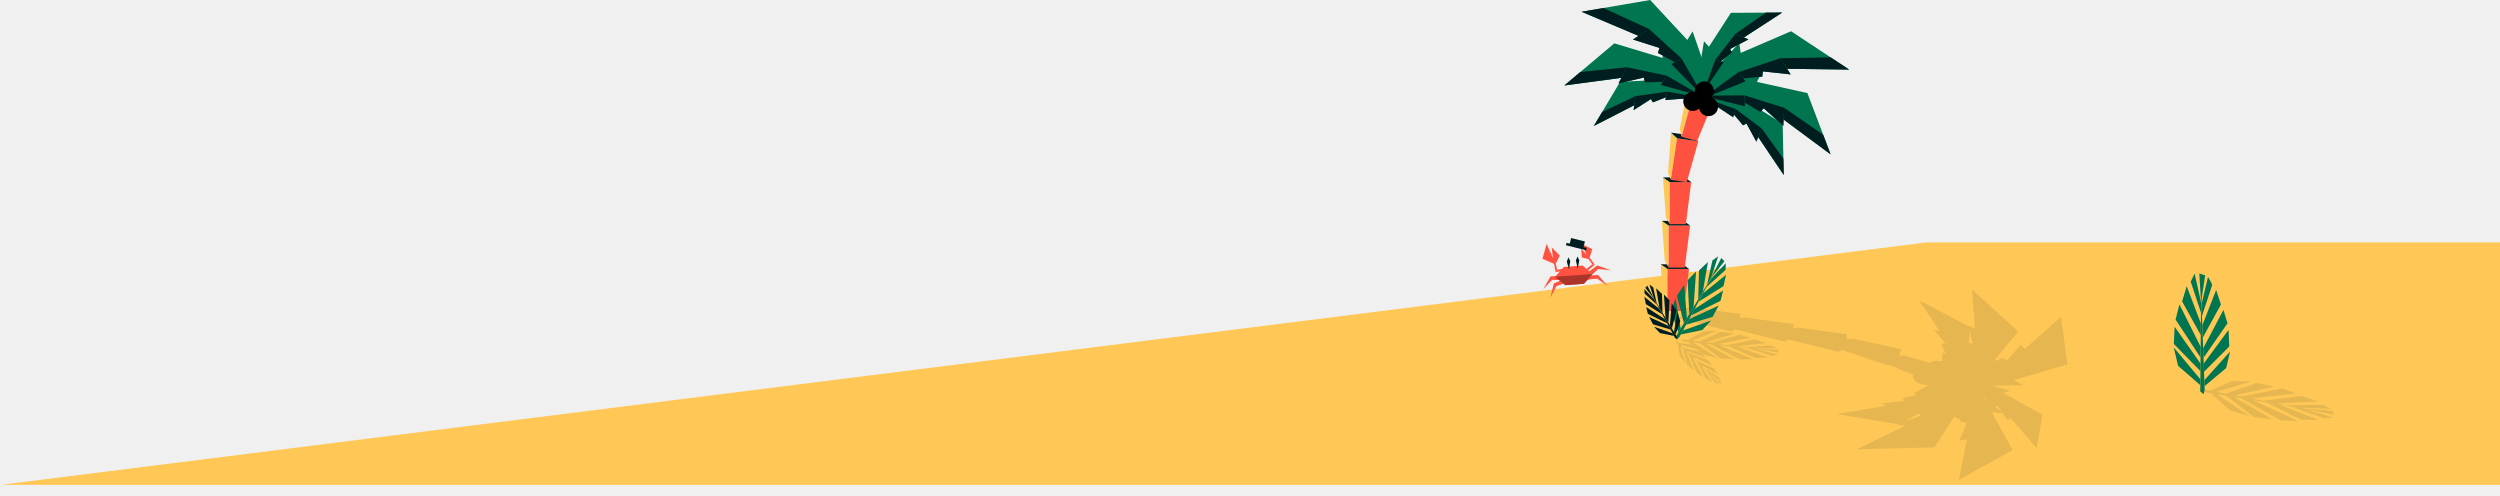
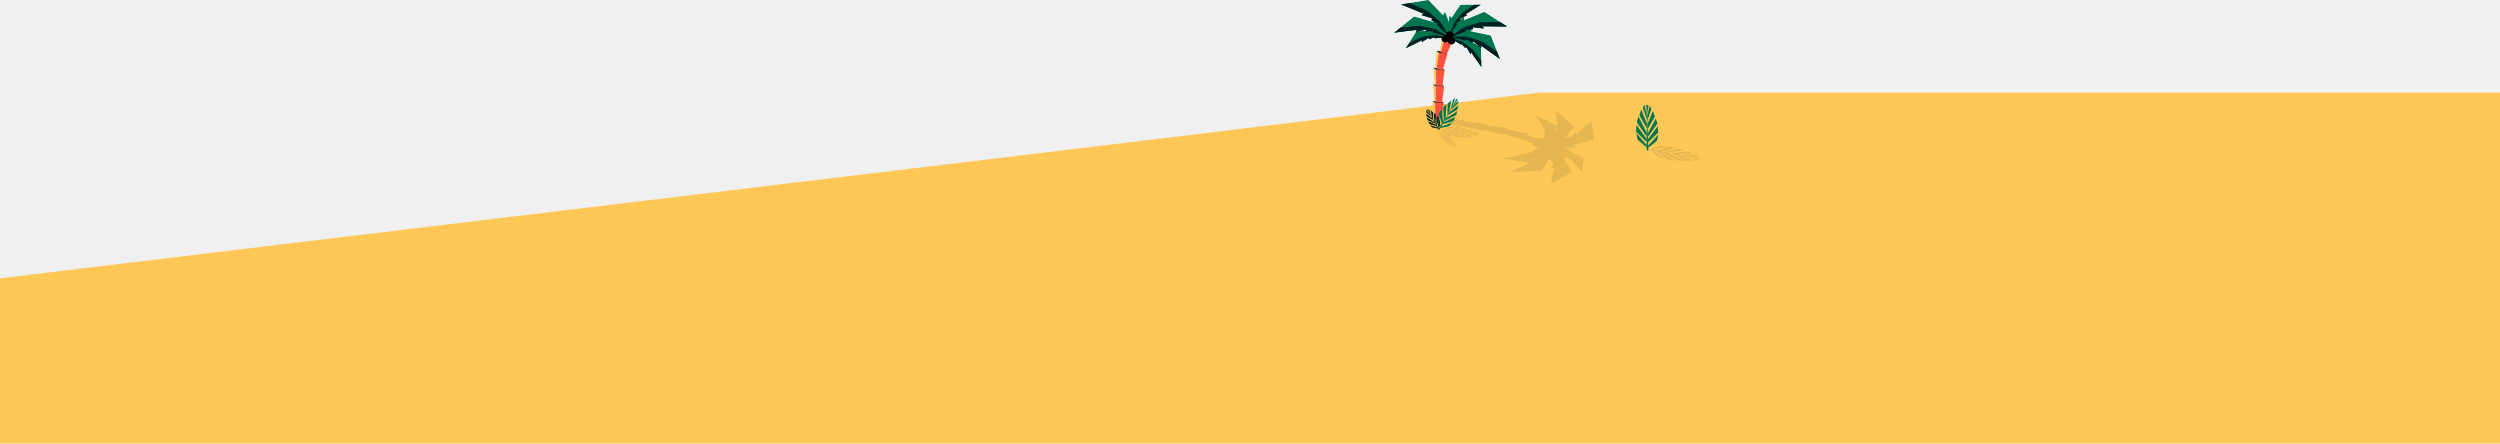
- <svg xmlns="http://www.w3.org/2000/svg" width="1913" height="379" viewBox="0 0 1913 379" fill="none">
-   <path d="M1474 185.5H1913V371H0.5L1474 185.5Z" fill="#FFC856" />
+ <svg xmlns="http://www.w3.org/2000/svg" width="5000" height="887" viewBox="0 0 5000 887" fill="none">
+   <path d="M3075.79 185.5H5000V887H-3.5V557L2311.64 278.25L3075.79 185.5Z" fill="#FFC856" />
  <g clip-path="url(#clip0)">
-     <path d="M1457.46 326.009L1420.45 343.84L1439.6 343.361L1480.36 342.358L1495.34 318.882L1499.88 321.041L1499.88 322.452L1504.77 323.608L1499.47 337.098L1505.1 336.2L1498.83 367.267L1540.14 344.429L1524.16 315.536L1532.56 316.336L1536.2 321.657L1538.43 319.703L1558.57 343.144L1562.82 317.264L1532.78 300.611L1538.4 299.013L1523.93 295.143L1548.65 294.947L1541.11 290.83L1582.09 278.835L1577.08 242.404L1549.3 267.038L1546.32 263.613L1536.05 275.587L1531.49 273.956L1528.56 275.918L1526.36 275.476L1544.36 253.651L1509.02 221.495L1511.22 251.428L1506.16 249.069L1506.26 249.49L1480.79 236.175L1468.22 229.592L1484.2 253.348L1479.66 252.198L1488.54 262.738L1485.29 263.193L1488.91 270.602L1486.36 269.823L1486.15 276.503C1485.78 276.42 1485.42 276.338 1485.02 276.267C1481.45 275.638 1478.18 276.2 1476.43 277.561L1457.65 272.179L1452.83 271.972L1455.08 267.248L1417.75 259.129L1412.87 259.261L1413.49 255.754L1375.63 250.608L1372.08 251.028L1372.62 248.002L1334.76 242.856L1331.21 243.276L1331.75 240.251L1293.89 235.104L1287 235.909L1285.58 243.99L1324.91 253.654L1328 252.107L1365.77 261.442L1368.87 259.895L1406.64 269.229L1409.43 267.831L1444.44 279.559L1445.39 279.232L1464.16 286.998C1464.01 287.283 1463.89 287.592 1463.83 287.912C1463.36 290.564 1467.02 293.43 1472 294.306C1473.43 294.559 1474.8 294.617 1476.06 294.508L1464.23 301.068L1466.73 301.948L1455.67 304.717L1457.1 306.731L1439.14 308.668L1443.28 310.37L1405.19 316.892L1420.72 319.443L1452.2 324.622L1451.64 324.837L1457.46 326.009ZM1517.59 304.578L1517.93 304.198L1521.06 307.135L1517.59 304.578ZM1526.42 311.108L1528.77 310.879L1531.51 314.867L1526.42 311.108ZM1509.46 262.772L1506.57 262.592L1507.23 253.587L1509.46 262.772ZM1467.92 316.455L1469.91 317.888L1457.59 322.527L1467.92 316.455Z" fill="#001E20" fill-opacity="0.1" />
+     <path d="M3058.63 326.009L3020.24 343.841L3040.11 343.362L3082.39 342.359L3097.93 318.883L3102.64 321.041L3102.63 322.453L3107.7 323.608L3102.2 337.099L3108.04 336.201L3101.54 367.268L3144.38 344.43L3127.81 315.536L3136.52 316.337L3140.3 321.658L3142.62 319.703L3163.51 343.145L3167.91 317.265L3136.75 300.612L3142.58 299.014L3127.58 295.144L3153.21 294.947L3145.4 290.83L3187.9 278.835L3182.7 242.405L3153.88 267.038L3150.8 263.614L3140.15 275.587L3135.41 273.957L3132.38 275.919L3130.1 275.477L3148.76 253.652L3112.12 221.495L3114.39 251.429L3109.15 249.069L3109.25 249.49L3082.83 236.176L3069.79 229.593L3086.37 253.349L3081.66 252.199L3090.87 262.738L3087.5 263.194L3091.25 270.603L3088.61 269.824L3088.39 276.503C3088.01 276.421 3087.63 276.338 3087.22 276.267C3083.51 275.638 3080.13 276.2 3078.31 277.561L3058.83 272.179L3053.84 271.973L3056.16 267.248L3017.44 259.129L3012.39 259.261L3013.03 255.755L2973.77 250.608L2970.08 251.029L2970.64 248.003L2931.37 242.857L2927.69 243.277L2928.24 240.251L2888.98 235.105L2881.84 235.91L2880.36 243.991L2921.15 253.655L2924.36 252.108L2963.54 261.442L2966.75 259.895L3005.92 269.229L3008.82 267.831L3045.13 279.56L3046.12 279.232L3065.58 286.999C3065.43 287.284 3065.3 287.592 3065.24 287.913C3064.75 290.565 3068.55 293.43 3073.71 294.307C3075.2 294.56 3076.62 294.617 3077.92 294.509L3065.66 301.069L3068.24 301.949L3056.78 304.717L3058.27 306.732L3039.63 308.668L3043.93 310.371L3004.43 316.892L3020.53 319.444L3053.18 324.623L3052.6 324.837L3058.63 326.009ZM3121 304.579L3121.35 304.198L3124.6 307.136L3121 304.579ZM3130.16 311.108L3132.59 310.879L3135.43 314.867L3130.16 311.108ZM3112.57 262.773L3109.57 262.593L3110.25 253.588L3112.57 262.773ZM3069.48 316.456L3071.54 317.888L3058.77 322.527L3069.48 316.456Z" fill="#001E20" fill-opacity="0.1" />
    <g clip-path="url(#clip1)">
-       <path d="M1287.92 261.295L1348.57 267.652L1289.37 259.836L1286.29 259.855L1287.92 261.295Z" fill="#001E20" fill-opacity="0.1" />
-       <path d="M1291.82 261.709L1303.08 271.112L1314.32 273.92L1295.5 262.093L1291.82 261.709Z" fill="#001E20" fill-opacity="0.1" />
-       <path d="M1316.52 274.148L1327.25 275.032L1305.24 263.112L1300.56 262.623L1316.52 274.148Z" fill="#001E20" fill-opacity="0.1" />
-       <path d="M1331.75 275.171L1308.98 263.506L1315.67 264.204L1341.33 274.831L1331.75 275.171Z" fill="#001E20" fill-opacity="0.1" />
-       <path d="M1343.29 274.061L1352.9 273.429L1330.22 265.733L1322.93 264.963L1343.29 274.061Z" fill="#001E20" fill-opacity="0.1" />
-       <path d="M1336.95 266.438L1355.84 272.272L1361.1 271.444L1343.25 267.092L1336.95 266.438Z" fill="#001E20" fill-opacity="0.1" />
-       <path d="M1343.22 267.106L1361.25 269.732L1360.28 267.484L1343.22 267.106Z" fill="#001E20" fill-opacity="0.1" />
-       <path d="M1359.43 266.331L1342.61 266.808C1342.61 266.808 1334.48 265.79 1334.86 265.838C1335.24 265.886 1354.18 264.234 1354.64 264.271C1355.13 264.299 1359.43 266.331 1359.43 266.331Z" fill="#001E20" fill-opacity="0.1" />
-       <path d="M1329.14 265.083L1351.58 262.483L1342.71 259.754L1321.51 264.077L1329.14 265.083Z" fill="#001E20" fill-opacity="0.1" />
-       <path d="M1314.82 263.191L1339.45 258.472L1331.28 256.089L1308.98 262.421L1314.82 263.191Z" fill="#001E20" fill-opacity="0.1" />
-       <path d="M1305.4 261.946L1327.22 255.255L1316.91 253.855L1300.3 261.278L1305.4 261.946Z" fill="#001E20" fill-opacity="0.1" />
-       <path d="M1295.05 260.585L1313.79 253.218L1303.36 253.485L1291.4 260.1L1295.05 260.585Z" fill="#001E20" fill-opacity="0.1" />
+       <path d="M2882.79 261.295L2945.7 267.653L2884.3 259.837L2881.1 259.856L2882.79 261.295Z" fill="#001E20" fill-opacity="0.1" />
+       <path d="M2886.84 261.71L2898.51 271.113L2910.17 273.921L2890.65 262.093L2886.84 261.71Z" fill="#001E20" fill-opacity="0.1" />
+       <path d="M2912.46 274.149L2923.59 275.033L2900.76 263.113L2895.9 262.623L2912.46 274.149Z" fill="#001E20" fill-opacity="0.1" />
+       <path d="M2928.25 275.172L2904.63 263.506L2911.57 264.205L2938.19 274.832L2928.25 275.172Z" fill="#001E20" fill-opacity="0.1" />
+       <path d="M2940.22 274.062L2950.18 273.43L2926.66 265.733L2919.1 264.964L2940.22 274.062Z" fill="#001E20" fill-opacity="0.1" />
+       <path d="M2933.65 266.438L2953.24 272.273L2958.69 271.444L2940.18 267.093L2933.65 266.438Z" fill="#001E20" fill-opacity="0.1" />
+       <path d="M2940.15 267.107L2958.84 269.733L2957.84 267.485L2940.15 267.107Z" fill="#001E20" fill-opacity="0.1" />
+       <path d="M2956.96 266.332L2939.52 266.809C2939.52 266.809 2931.08 265.791 2931.47 265.839C2931.86 265.887 2951.51 264.236 2951.99 264.272C2952.49 264.3 2956.96 266.332 2956.96 266.332Z" fill="#001E20" fill-opacity="0.1" />
+       <path d="M2925.55 265.085L2948.82 262.484L2939.61 259.755L2917.63 264.078L2925.55 265.085Z" fill="#001E20" fill-opacity="0.1" />
+       <path d="M2910.69 263.191L2936.23 258.473L2927.76 256.089L2904.63 262.422L2910.69 263.191Z" fill="#001E20" fill-opacity="0.1" />
+       <path d="M2900.92 261.947L2923.55 255.255L2912.85 253.856L2895.63 261.278L2900.92 261.947Z" fill="#001E20" fill-opacity="0.1" />
+       <path d="M2890.18 260.585L2909.62 253.218L2898.81 253.485L2886.4 260.1L2890.18 260.585Z" fill="#001E20" fill-opacity="0.1" />
    </g>
    <g clip-path="url(#clip2)">
-       <path d="M1282.05 261.64L1310.75 288.089L1283.48 261.464L1281.86 260.291L1282.05 261.64Z" fill="#001E20" fill-opacity="0.1" />
-       <path d="M1283.89 263.345L1285.4 272.391L1289.97 278.113L1285.63 264.947L1283.89 263.345Z" fill="#001E20" fill-opacity="0.1" />
-       <path d="M1291.01 279.073L1296.2 283.631L1290.24 269.196L1288.02 267.153L1291.01 279.073Z" fill="#001E20" fill-opacity="0.1" />
-       <path d="M1298.48 285.424L1292.01 270.825L1295.18 273.742L1303.64 288.927L1298.48 285.424Z" fill="#001E20" fill-opacity="0.1" />
-       <path d="M1305.02 289.29L1310.32 292.654L1302.06 280.089L1298.61 276.907L1305.02 289.29Z" fill="#001E20" fill-opacity="0.1" />
-       <path d="M1305.25 283.024L1312.4 293.2L1315.52 294.798L1308.23 285.769L1305.25 283.024Z" fill="#001E20" fill-opacity="0.1" />
-       <path d="M1308.21 285.762L1316.4 293.994L1316.93 292.493L1308.21 285.762Z" fill="#001E20" fill-opacity="0.1" />
-       <path d="M1317.02 291.585L1308.03 285.38C1308.03 285.38 1304.26 281.749 1304.43 281.919C1304.61 282.088 1315.26 288.517 1315.48 288.713C1315.72 288.914 1317.02 291.585 1317.02 291.585Z" fill="#001E20" fill-opacity="0.1" />
-       <path d="M1301.8 279.349L1314.72 286.643L1311.35 281.866L1298.28 275.916L1301.8 279.349Z" fill="#001E20" fill-opacity="0.1" />
-       <path d="M1295.21 272.907L1310.24 279.973L1307.09 275.642L1292.51 270.28L1295.21 272.907Z" fill="#001E20" fill-opacity="0.1" />
-       <path d="M1290.86 268.668L1305.35 273.665L1300.62 269.008L1288.51 266.378L1290.86 268.668Z" fill="#001E20" fill-opacity="0.1" />
-       <path d="M1286.09 264.015L1299.29 267.494L1293.73 263.63L1284.42 262.375L1286.09 264.015Z" fill="#001E20" fill-opacity="0.1" />
+       <path d="M2876.7 261.64L2906.46 288.089L2878.19 261.464L2876.51 260.291L2876.7 261.64Z" fill="#001E20" fill-opacity="0.1" />
+       <path d="M2878.61 263.346L2880.18 272.392L2884.91 278.114L2880.42 264.948L2878.61 263.346Z" fill="#001E20" fill-opacity="0.1" />
+       <path d="M2885.99 279.074L2891.38 283.632L2885.2 269.197L2882.9 267.154L2885.99 279.074Z" fill="#001E20" fill-opacity="0.1" />
+       <path d="M2893.74 285.425L2887.03 270.827L2890.32 273.743L2899.09 288.928L2893.74 285.425Z" fill="#001E20" fill-opacity="0.1" />
+       <path d="M2900.52 289.291L2906.03 292.654L2897.46 280.089L2893.88 276.908L2900.52 289.291Z" fill="#001E20" fill-opacity="0.1" />
+       <path d="M2900.76 283.025L2908.18 293.201L2911.42 294.799L2903.86 285.77L2900.76 283.025Z" fill="#001E20" fill-opacity="0.1" />
+       <path d="M2903.83 285.763L2912.32 293.995L2912.88 292.494L2903.83 285.763Z" fill="#001E20" fill-opacity="0.1" />
+       <path d="M2912.97 291.585L2903.65 285.38C2903.65 285.38 2899.73 281.75 2899.91 281.919C2900.1 282.088 2911.14 288.517 2911.37 288.714C2911.62 288.914 2912.97 291.585 2912.97 291.585Z" fill="#001E20" fill-opacity="0.1" />
+       <path d="M2897.19 279.35L2910.58 286.643L2907.09 281.867L2893.54 275.917L2897.19 279.35Z" fill="#001E20" fill-opacity="0.1" />
+       <path d="M2890.35 272.908L2905.94 279.973L2902.67 275.642L2887.55 270.281L2890.35 272.908Z" fill="#001E20" fill-opacity="0.1" />
+       <path d="M2885.84 268.669L2900.87 273.666L2895.96 269.009L2883.41 266.379L2885.84 268.669Z" fill="#001E20" fill-opacity="0.1" />
+       <path d="M2880.9 264.016L2894.59 267.495L2888.81 263.631L2879.16 262.376L2880.9 264.016Z" fill="#001E20" fill-opacity="0.1" />
    </g>
  </g>
-   <path d="M1270.8 202.205L1273.02 232.693L1276 238V205.779L1270.8 202.205Z" fill="#FFC856" />
-   <path d="M1276 238H1288.31L1292.43 205.779H1276V238Z" fill="#FF513F" />
-   <path d="M1270.8 202.205L1276 205.779H1292.43L1287.39 202.205H1270.8Z" fill="#001E20" />
-   <path d="M1271.64 168.983L1273.86 199.47L1276.87 204.777V172.584L1271.64 168.983Z" fill="#FFC856" />
-   <path d="M1276.87 204.778H1289.18L1293.27 172.584H1276.87V204.778Z" fill="#FF513F" />
-   <path d="M1271.64 168.983L1276.87 172.584H1293.27L1288.23 168.983H1271.64Z" fill="#001E20" />
-   <path d="M1272.48 135.76L1274.73 166.248L1277.71 171.555V139.361L1272.48 135.76Z" fill="#FFC856" />
-   <path d="M1277.71 171.555H1290.02L1294.11 139.361H1277.71V171.555Z" fill="#FF513F" />
-   <path d="M1272.48 135.76L1277.71 139.361H1294.11L1289.1 135.76H1272.48Z" fill="#001E20" />
-   <path d="M1278.66 101.455L1276.38 131.942L1278.55 137.628L1283.29 105.787L1278.66 101.455Z" fill="#FFC856" />
-   <path d="M1278.55 137.628L1290.72 139.443L1299.53 108.197L1283.29 105.787L1278.55 137.628Z" fill="#FF513F" />
-   <path d="M1278.66 101.455L1283.29 105.787L1299.53 108.197L1295.09 103.891L1278.66 101.455Z" fill="#001E20" />
-   <path d="M1291.18 68.774L1285.27 98.774L1286.74 104.677L1295.28 73.62L1291.18 68.774Z" fill="#FFC856" />
-   <path d="M1286.74 104.677L1298.61 107.926L1311.11 77.953L1295.28 73.62L1286.74 104.677Z" fill="#FF513F" />
-   <path d="M1291.18 68.774L1295.28 73.62L1311.11 77.953L1307.21 73.16L1291.18 68.774Z" fill="#FFB300" />
-   <path d="M1303.74 74.92L1323.99 67.257L1321.93 71.454L1342.02 74.405L1337.87 78.277L1364.09 94.659L1364.93 133.919L1345.35 104.839L1343.94 108.359L1336.41 94.496L1333.78 95.904L1326.81 87.592L1326.18 89.676L1303.74 74.92Z" fill="#007550" />
-   <path d="M1303.74 74.92L1328.11 83.368L1326.18 89.677L1303.74 74.92Z" fill="#001E20" />
-   <path d="M1364.93 133.919L1345.35 104.839L1348.09 98.341L1364.65 121.383L1364.93 133.919Z" fill="#001E20" />
-   <path d="M1328.11 83.368L1348.09 98.341L1343.94 108.359L1336.4 94.496L1333.78 95.904L1326.81 87.592L1328.11 83.368Z" fill="#001E20" />
-   <path d="M1301.87 73.187L1322.99 55.317L1322.31 61.273L1347.76 56.264L1344.4 62.681L1383.01 71.21L1400.79 118.133L1364.82 91.49L1364.57 96.31L1349.58 82.826L1347.03 85.642L1335.1 78.602L1335.21 81.364L1301.87 73.187Z" fill="#007550" />
-   <path d="M1301.87 73.187L1334.83 72.971L1335.21 81.364L1301.87 73.187Z" fill="#001E20" />
-   <path d="M1400.79 118.133L1364.82 91.49L1365.28 82.474L1395.1 103.133L1400.79 118.133Z" fill="#001E20" />
-   <path d="M1334.83 72.971L1365.28 82.474L1364.57 96.31L1349.58 82.826L1347.03 85.642L1335.1 78.602L1334.83 72.971Z" fill="#001E20" />
-   <path d="M1300.65 74.514L1287.28 58.106L1286.93 62.736L1268.44 55.669L1270.04 61.03L1239.7 62.654L1219.58 96.391L1250.54 80.525L1250.03 84.261L1263.29 75.813L1264.78 78.304L1274.81 74.433L1274.32 76.544L1300.65 74.514Z" fill="#007550" />
-   <path d="M1300.65 74.514L1275.81 70.127L1274.32 76.544L1300.65 74.514Z" fill="#001E20" />
-   <path d="M1219.58 96.391L1250.54 80.525L1251.47 73.539L1226.04 85.615L1219.58 96.391Z" fill="#001E20" />
-   <path d="M1275.81 70.127L1251.47 73.539L1250.03 84.261L1263.29 75.813L1264.78 78.305L1274.81 74.433L1275.81 70.127Z" fill="#001E20" />
-   <path d="M1303.09 73.918L1294 48.223L1291.64 53.692L1272.56 37.122L1272.21 44.324L1235.28 33.169L1197 65.416L1240.68 59.541L1238.48 63.846L1257.86 59.351L1258.62 63.006L1272.23 62.627L1270.77 64.983L1303.09 73.918Z" fill="#007550" />
-   <path d="M1303.09 73.918L1275.24 57.862L1270.77 64.983L1303.09 73.918Z" fill="#001E20" />
-   <path d="M1197 65.416L1240.68 59.541L1244.74 51.472L1209.25 55.1L1197 65.416Z" fill="#001E20" />
-   <path d="M1275.24 57.862L1244.74 51.472L1238.48 63.846L1257.86 59.351L1258.62 63.006L1272.23 62.627L1275.24 57.862Z" fill="#001E20" />
-   <path d="M1301.87 75.922L1308.94 47.438L1312.06 52.961L1330.85 32.87L1331.99 40.479L1370.51 23.908L1415 53.259L1367.45 52.636L1370.24 56.941L1348.93 54.64L1348.52 58.62L1333.86 59.974L1335.67 62.275L1301.87 75.922Z" fill="#007550" />
-   <path d="M1301.87 75.922L1330.12 55.263L1335.67 62.275L1301.87 75.922Z" fill="#001E20" />
-   <path d="M1415 53.259L1367.45 52.636L1362.24 44.568L1400.77 43.864L1415 53.259Z" fill="#001E20" />
-   <path d="M1330.12 55.263L1362.24 44.567L1370.24 56.941L1348.93 54.64L1348.52 58.62L1333.86 59.974L1330.12 55.263Z" fill="#001E20" />
-   <path d="M1304.14 74.947L1309.27 46.138L1304.17 49.929L1295.2 24.071L1291.08 30.569L1262.69 0L1210.18 8.989L1253.8 27.455L1249.49 30.244L1269.85 36.688L1268.63 40.506L1281.45 47.6L1278.85 48.981L1304.14 74.947Z" fill="#007550" />
-   <path d="M1304.14 74.947L1286.76 44.811L1278.85 48.981L1304.14 74.947Z" fill="#001E20" />
-   <path d="M1210.18 8.989L1253.8 27.455L1261.82 22.175L1226.96 6.119L1210.18 8.989Z" fill="#001E20" />
-   <path d="M1286.76 44.811L1261.82 22.175L1249.49 30.244L1269.85 36.688L1268.63 40.506L1281.45 47.6L1286.76 44.811Z" fill="#001E20" />
-   <path d="M1303.79 69.802L1296.42 49.468L1300.62 51.58L1303.87 31.571L1307.69 35.768L1324.48 9.829L1363.81 9.585L1334.4 28.674L1337.9 30.163L1323.88 37.501L1325.26 40.127L1316.83 46.95L1318.89 47.627L1303.79 69.802Z" fill="#007550" />
-   <path d="M1303.79 69.803L1312.63 45.596L1318.89 47.627L1303.79 69.803Z" fill="#001E20" />
-   <path d="M1363.81 9.585L1334.4 28.674L1327.92 25.885L1351.23 9.666L1363.81 9.585Z" fill="#001E20" />
-   <path d="M1312.63 45.596L1327.92 25.885L1337.9 30.163L1323.88 37.501L1325.26 40.127L1316.83 46.95L1312.63 45.596Z" fill="#001E20" />
-   <path d="M1295.35 84.903C1299.4 84.903 1302.67 81.63 1302.67 77.593C1302.67 73.555 1299.4 70.282 1295.35 70.282C1291.31 70.282 1288.03 73.555 1288.03 77.593C1288.03 81.63 1291.31 84.903 1295.35 84.903Z" fill="black" />
-   <path d="M1307.33 88.896C1311.37 88.896 1314.65 85.623 1314.65 81.586C1314.65 77.548 1311.37 74.275 1307.33 74.275C1303.29 74.275 1300.01 77.548 1300.01 81.586C1300.01 85.623 1303.29 88.896 1307.33 88.896Z" fill="black" />
-   <path d="M1304.14 76.917C1308.18 76.917 1311.46 73.644 1311.46 69.606C1311.46 65.569 1308.18 62.295 1304.14 62.295C1300.09 62.295 1296.82 65.569 1296.82 69.606C1296.82 73.644 1300.09 76.917 1304.14 76.917Z" fill="black" />
  <g clip-path="url(#clip3)">
-     <path d="M1282.39 257.487L1311.95 208.298L1285.25 257.607L1283.29 259.832L1282.39 257.487Z" fill="#007550" />
-     <path d="M1284.28 254.316L1278.78 238.556L1282.08 228.126L1286.08 251.337L1284.28 254.316Z" fill="#007550" />
-     <path d="M1283.16 226.341L1288.71 217.831L1290.83 243.435L1288.54 247.235L1283.16 226.341Z" fill="#007550" />
-     <path d="M1291.35 214.455L1292.65 240.404L1295.91 234.98L1297.82 207.765L1291.35 214.455Z" fill="#007550" />
-     <path d="M1300.07 206.963L1306.94 200.497L1303 223.176L1299.46 229.092L1300.07 206.963Z" fill="#007550" />
-     <path d="M1306.28 217.718L1310.34 199.291L1314.74 196.141L1309.36 212.612L1306.28 217.718Z" fill="#007550" />
-     <path d="M1309.32 212.626L1317.13 197.412L1319.52 199.926L1309.32 212.626Z" fill="#007550" />
-     <path d="M1320.53 201.478L1309.34 213.308C1309.34 213.308 1305.6 220.038 1305.77 219.724C1305.94 219.41 1320.04 206.983 1320.28 206.616C1320.54 206.241 1320.53 201.478 1320.53 201.478Z" fill="#007550" />
-     <path d="M1303.19 224.482L1320.75 210.278L1318.83 218.928L1299.75 230.84L1303.19 224.482Z" fill="#007550" />
-     <path d="M1296.74 236.413L1318.49 222.328L1316.55 230.185L1294.1 241.278L1296.74 236.413Z" fill="#007550" />
-     <path d="M1292.48 244.263L1315.12 233.809L1310.52 242.429L1290.18 248.505L1292.48 244.263Z" fill="#007550" />
-     <path d="M1287.81 252.882L1309.42 245.204L1302.52 252.566L1286.17 255.918L1287.81 252.882Z" fill="#007550" />
+     <path d="M2865.03 202.205L2867.34 232.693L2870.43 238V205.779L2865.03 202.205Z" fill="#FFC856" />
+     <path d="M2870.43 238H2883.19L2887.47 205.779H2870.43V238Z" fill="#FF513F" />
+     <path d="M2865.03 202.205L2870.43 205.779H2887.47L2882.24 202.205H2865.03Z" fill="#001E20" />
+     <path d="M2865.9 168.982L2868.21 199.47L2871.33 204.777V172.584L2865.9 168.982Z" fill="#FFC856" />
+     <path d="M2871.33 204.778H2884.09L2888.34 172.584H2871.33V204.778Z" fill="#FF513F" />
+     <path d="M2865.9 168.982L2871.33 172.584H2888.34L2883.11 168.982H2865.9Z" fill="#001E20" />
+     <path d="M2866.77 135.76L2869.11 166.248L2872.2 171.555V139.361L2866.77 135.76Z" fill="#FFC856" />
+     <path d="M2872.2 171.555H2884.97L2889.21 139.361H2872.2V171.555Z" fill="#FF513F" />
+     <path d="M2866.77 135.76L2872.2 139.361H2889.21L2884.01 135.76H2866.77Z" fill="#001E20" />
+     <path d="M2873.18 101.455L2870.82 131.943L2873.07 137.629L2877.99 105.787L2873.18 101.455Z" fill="#FFC856" />
+     <path d="M2873.07 137.629L2885.7 139.443L2894.84 108.197L2877.99 105.787L2873.07 137.629Z" fill="#FF513F" />
+     <path d="M2873.18 101.455L2877.99 105.787L2894.84 108.197L2890.22 103.892L2873.18 101.455Z" fill="#001E20" />
+     <path d="M2886.18 68.773L2880.05 98.774L2881.56 104.677L2890.42 73.62L2886.18 68.773Z" fill="#FFC856" />
+     <path d="M2881.56 104.677L2893.88 107.926L2906.84 77.952L2890.42 73.62L2881.56 104.677Z" fill="#FF513F" />
+     <path d="M2886.18 68.773L2890.42 73.62L2906.84 77.952L2902.79 73.16L2886.18 68.773Z" fill="#FFB300" />
+     <path d="M2899.19 74.92L2920.2 67.258L2918.06 71.455L2938.9 74.406L2934.6 78.278L2961.79 94.659L2962.66 133.919L2942.36 104.84L2940.89 108.36L2933.08 94.496L2930.35 95.904L2923.12 87.592L2922.48 89.677L2899.19 74.92Z" fill="#007550" />
+     <path d="M2899.19 74.92L2924.47 83.368L2922.48 89.677L2899.19 74.92Z" fill="#001E20" />
+     <path d="M2962.66 133.919L2942.36 104.839L2945.2 98.341L2962.38 121.383L2962.66 133.919Z" fill="#001E20" />
+     <path d="M2924.47 83.368L2945.2 98.341L2940.89 108.36L2933.08 94.496L2930.35 95.904L2923.12 87.592L2924.47 83.368Z" fill="#001E20" />
+     <path d="M2897.25 73.187L2919.16 55.316L2918.46 61.273L2944.86 56.264L2941.37 62.681L2981.41 71.21L2999.86 118.133L2962.55 91.49L2962.29 96.31L2946.74 82.826L2944.1 85.642L2931.73 78.602L2931.84 81.364L2897.25 73.187Z" fill="#007550" />
+     <path d="M2897.25 73.187L2931.45 72.971L2931.84 81.364L2897.25 73.187Z" fill="#001E20" />
+     <path d="M2999.86 118.134L2962.55 91.491L2963.02 82.475L2993.96 103.134L2999.86 118.134Z" fill="#001E20" />
+     <path d="M2931.45 72.971L2963.02 82.475L2962.29 96.31L2946.74 82.826L2944.1 85.642L2931.73 78.603L2931.45 72.971Z" fill="#001E20" />
+     <path d="M2895.99 74.514L2882.13 58.106L2881.76 62.736L2862.58 55.669L2864.24 61.03L2832.78 62.655L2811.91 96.392L2844.02 80.525L2843.49 84.261L2857.24 75.814L2858.79 78.305L2869.19 74.433L2868.69 76.545L2895.99 74.514Z" fill="#007550" />
+     <path d="M2895.99 74.513L2870.23 70.127L2868.69 76.544L2895.99 74.513Z" fill="#001E20" />
+     <path d="M2811.91 96.391L2844.02 80.525L2844.98 73.539L2818.6 85.615L2811.91 96.391Z" fill="#001E20" />
+     <path d="M2870.23 70.127L2844.98 73.539L2843.49 84.261L2857.24 75.813L2858.79 78.304L2869.19 74.432L2870.23 70.127Z" fill="#001E20" />
+     <path d="M2898.52 73.918L2889.1 48.222L2886.65 53.692L2866.86 37.121L2866.49 44.323L2828.19 33.168L2788.49 65.416L2833.79 59.54L2831.51 63.845L2851.62 59.351L2852.4 63.006L2866.52 62.627L2865 64.983L2898.52 73.918Z" fill="#007550" />
+     <path d="M2898.52 73.918L2869.64 57.862L2865 64.983L2898.52 73.918Z" fill="#001E20" />
+     <path d="M2788.49 65.416L2833.79 59.54L2838.01 51.472L2801.2 55.1L2788.49 65.416Z" fill="#001E20" />
+     <path d="M2869.64 57.862L2838.01 51.472L2831.51 63.846L2851.62 59.351L2852.4 63.006L2866.52 62.627L2869.64 57.862Z" fill="#001E20" />
+     <path d="M2897.25 75.922L2904.59 47.438L2907.83 52.961L2927.31 32.87L2928.49 40.479L2968.45 23.908L3014.59 53.259L2965.27 52.636L2968.17 56.941L2946.07 54.64L2945.65 58.62L2930.43 59.974L2932.32 62.275L2897.25 75.922Z" fill="#007550" />
+     <path d="M2897.25 75.922L2926.55 55.263L2932.32 62.275L2897.25 75.922Z" fill="#001E20" />
+     <path d="M3014.6 53.259L2965.27 52.636L2959.88 44.567L2999.83 43.863L3014.6 53.259Z" fill="#001E20" />
+     <path d="M2926.55 55.263L2959.88 44.567L2968.17 56.941L2946.07 54.64L2945.65 58.62L2930.43 59.974L2926.55 55.263Z" fill="#001E20" />
+     <path d="M2899.62 74.947L2904.93 46.138L2899.64 49.929L2890.34 24.071L2886.06 30.569L2856.62 0L2802.16 8.989L2847.4 27.455L2842.93 30.244L2864.05 36.688L2862.78 40.506L2876.08 47.6L2873.38 48.981L2899.62 74.947Z" fill="#007550" />
+     <path d="M2899.62 74.947L2881.59 44.812L2873.38 48.981L2899.62 74.947Z" fill="#001E20" />
+     <path d="M2802.16 8.989L2847.4 27.455L2855.72 22.175L2819.56 6.119L2802.16 8.989Z" fill="#001E20" />
+     <path d="M2881.59 44.812L2855.72 22.176L2842.93 30.244L2864.05 36.689L2862.78 40.506L2876.08 47.6L2881.59 44.812Z" fill="#001E20" />
+     <path d="M2899.25 69.802L2891.6 49.468L2895.96 51.58L2899.33 31.571L2903.3 35.768L2920.71 9.829L2961.51 9.585L2931 28.674L2934.62 30.163L2920.09 37.501L2921.52 40.127L2912.78 46.95L2914.91 47.627L2899.25 69.802Z" fill="#007550" />
+     <path d="M2899.25 69.803L2908.42 45.597L2914.91 47.627L2899.25 69.803Z" fill="#001E20" />
+     <path d="M2961.51 9.585L2931 28.674L2924.28 25.885L2948.46 9.666L2961.51 9.585Z" fill="#001E20" />
+     <path d="M2908.42 45.596L2924.28 25.885L2934.62 30.163L2920.09 37.501L2921.52 40.127L2912.78 46.95L2908.42 45.596Z" fill="#001E20" />
+     <path d="M2890.5 84.903C2894.69 84.903 2898.09 81.63 2898.09 77.593C2898.09 73.555 2894.69 70.282 2890.5 70.282C2886.31 70.282 2882.91 73.555 2882.91 77.593C2882.91 81.63 2886.31 84.903 2890.5 84.903Z" fill="black" />
+     <path d="M2902.92 88.897C2907.12 88.897 2910.51 85.624 2910.51 81.586C2910.51 77.548 2907.12 74.275 2902.92 74.275C2898.73 74.275 2895.33 77.548 2895.33 81.586C2895.33 85.624 2898.73 88.897 2902.92 88.897Z" fill="black" />
+     <path d="M2899.61 76.916C2903.8 76.916 2907.2 73.643 2907.2 69.606C2907.2 65.568 2903.8 62.295 2899.61 62.295C2895.42 62.295 2892.02 65.568 2892.02 69.606C2892.02 73.643 2895.42 76.916 2899.61 76.916Z" fill="black" />
  </g>
  <g clip-path="url(#clip4)">
-     <path d="M1283.37 258.062L1263.95 225.76L1281.49 258.141L1282.77 259.602L1283.37 258.062Z" fill="#001E20" />
-     <path d="M1282.12 255.98L1285.74 245.631L1283.57 238.781L1280.94 254.024L1282.12 255.98Z" fill="#001E20" />
-     <path d="M1282.86 237.609L1279.21 232.021L1277.82 248.834L1279.32 251.33L1282.86 237.609Z" fill="#001E20" />
-     <path d="M1277.48 229.803L1276.63 246.844L1274.48 243.282L1273.24 225.411L1277.48 229.803Z" fill="#001E20" />
-     <path d="M1271.75 224.884L1267.24 220.637L1269.83 235.53L1272.16 239.416L1271.75 224.884Z" fill="#001E20" />
-     <path d="M1267.67 231.946L1265.01 219.846L1262.12 217.777L1265.65 228.594L1267.67 231.946Z" fill="#001E20" />
-     <path d="M1265.68 228.603L1260.55 218.612L1258.98 220.263L1265.68 228.603Z" fill="#001E20" />
-     <path d="M1258.32 221.282L1265.67 229.05C1265.67 229.05 1268.13 233.47 1268.01 233.264C1267.9 233.058 1258.64 224.897 1258.48 224.656C1258.31 224.41 1258.32 221.282 1258.32 221.282Z" fill="#001E20" />
-     <path d="M1269.7 236.388L1258.17 227.06L1259.44 232.741L1271.97 240.564L1269.7 236.388Z" fill="#001E20" />
-     <path d="M1273.94 244.223L1259.65 234.974L1260.93 240.134L1275.68 247.418L1273.94 244.223Z" fill="#001E20" />
-     <path d="M1276.74 249.379L1261.87 242.513L1264.89 248.174L1278.25 252.164L1276.74 249.379Z" fill="#001E20" />
-     <path d="M1279.81 255.038L1265.62 249.996L1270.15 254.831L1280.88 257.032L1279.81 255.038Z" fill="#001E20" />
+     <path d="M2877.05 257.488L2907.71 208.298L2880.02 257.607L2877.99 259.832L2877.05 257.488Z" fill="#007550" />
+     <path d="M2879.02 254.317L2873.31 238.556L2876.73 228.126L2880.88 251.337L2879.02 254.317Z" fill="#007550" />
+     <path d="M2877.85 226.341L2883.61 217.831L2885.81 243.435L2883.44 247.235L2877.85 226.341Z" fill="#007550" />
+     <path d="M2886.34 214.454L2887.69 240.404L2891.08 234.98L2893.05 207.765L2886.34 214.454Z" fill="#007550" />
+     <path d="M2895.39 206.964L2902.52 200.497L2898.43 223.176L2894.75 229.093L2895.39 206.964Z" fill="#007550" />
+     <path d="M2901.84 217.718L2906.04 199.291L2910.61 196.141L2905.03 212.612L2901.84 217.718Z" fill="#007550" />
+     <path d="M2904.99 212.626L2913.08 197.412L2915.57 199.926L2904.99 212.626Z" fill="#007550" />
+     <path d="M2916.61 201.478L2905.01 213.308C2905.01 213.308 2901.12 220.038 2901.3 219.724C2901.48 219.41 2916.1 206.983 2916.35 206.616C2916.63 206.241 2916.61 201.478 2916.61 201.478Z" fill="#007550" />
+     <path d="M2898.63 224.483L2916.84 210.278L2914.85 218.929L2895.06 230.84L2898.63 224.483Z" fill="#007550" />
+     <path d="M2891.93 236.413L2914.5 222.329L2912.49 230.186L2889.2 241.278L2891.93 236.413Z" fill="#007550" />
+     <path d="M2887.52 244.263L2911 233.809L2906.23 242.429L2885.13 248.505L2887.52 244.263Z" fill="#007550" />
+     <path d="M2882.67 252.882L2905.09 245.205L2897.93 252.566L2880.98 255.919L2882.67 252.882Z" fill="#007550" />
  </g>
  <g clip-path="url(#clip5)">
-     <path d="M1683.64 299.524L1684.33 224.954L1687.02 297.926L1686.27 301.677L1683.64 299.524Z" fill="#007550" />
-     <path d="M1683.67 294.722L1666.65 279.909L1663.38 265.896L1683.72 290.203L1683.67 294.722Z" fill="#007550" />
-     <path d="M1663.41 263.187L1664.03 250.021L1683.83 278.222L1683.78 283.985L1663.41 263.187Z" fill="#007550" />
-     <path d="M1664.77 244.535L1683.87 273.629L1683.95 265.403L1667.69 232.909L1664.77 244.535Z" fill="#007550" />
-     <path d="M1669.75 230.618L1673.27 219.005L1684.11 247.513L1684.04 256.476L1669.75 230.618Z" fill="#007550" />
-     <path d="M1684.19 239.238L1676.36 215.56L1679.3 209.26L1684.27 231.492L1684.19 239.238Z" fill="#007550" />
-     <path d="M1684.24 231.531L1682.91 209.28L1687.38 210.721L1684.24 231.531Z" fill="#007550" />
-     <path d="M1689.58 211.9L1684.72 232.306C1684.72 232.306 1684.97 242.326 1684.96 241.859C1684.95 241.393 1692.75 218.538 1692.78 217.97C1692.83 217.375 1689.58 211.9 1689.58 211.9Z" fill="#007550" />
-     <path d="M1685.22 248.901L1695.81 221.9L1699.46 233.028L1685.56 258.311L1685.22 248.901Z" fill="#007550" />
-     <path d="M1685.87 266.555L1701.38 237.145L1704.47 247.369L1686.13 273.757L1685.87 266.555Z" fill="#007550" />
-     <path d="M1686.3 278.173L1705.28 252.412L1705.83 265.128L1686.52 284.455L1686.3 278.173Z" fill="#007550" />
-     <path d="M1686.76 290.933L1706.44 268.992L1703.48 281.654L1686.93 295.423L1686.76 290.933Z" fill="#007550" />
+     <path d="M2878.07 258.063L2857.93 225.761L2876.12 258.141L2877.45 259.603L2878.07 258.063Z" fill="#001E20" />
+     <path d="M2876.78 255.981L2880.52 245.631L2878.28 238.781L2875.55 254.024L2876.78 255.981Z" fill="#001E20" />
+     <path d="M2877.54 237.609L2873.76 232.021L2872.32 248.834L2873.87 251.33L2877.54 237.609Z" fill="#001E20" />
+     <path d="M2871.97 229.804L2871.08 246.844L2868.85 243.282L2867.56 225.411L2871.97 229.804Z" fill="#001E20" />
+     <path d="M2866.02 224.885L2861.34 220.638L2864.03 235.531L2866.44 239.417L2866.02 224.885Z" fill="#001E20" />
+     <path d="M2861.79 231.947L2859.03 219.846L2856.03 217.777L2859.69 228.594L2861.79 231.947Z" fill="#001E20" />
+     <path d="M2859.72 228.603L2854.41 218.612L2852.77 220.263L2859.72 228.603Z" fill="#001E20" />
+     <path d="M2852.09 221.282L2859.71 229.051C2859.71 229.051 2862.26 233.471 2862.14 233.264C2862.02 233.058 2852.42 224.898 2852.26 224.657C2852.08 224.41 2852.09 221.282 2852.09 221.282Z" fill="#001E20" />
+     <path d="M2863.9 236.389L2851.94 227.061L2853.25 232.742L2866.24 240.564L2863.9 236.389Z" fill="#001E20" />
+     <path d="M2868.29 244.224L2853.47 234.974L2854.8 240.134L2870.09 247.418L2868.29 244.224Z" fill="#001E20" />
+     <path d="M2871.19 249.379L2855.77 242.514L2858.91 248.174L2872.76 252.164L2871.19 249.379Z" fill="#001E20" />
+     <path d="M2874.37 255.039L2859.66 249.997L2864.36 254.831L2875.49 257.033L2874.37 255.039Z" fill="#001E20" />
  </g>
  <g clip-path="url(#clip6)">
-     <path d="M1686.44 300.066L1768.82 313.571L1688.55 298.328L1684.33 298.079L1686.44 300.066Z" fill="#001E20" fill-opacity="0.1" />
-     <path d="M1691.74 300.942L1706.36 313.973L1721.49 318.562L1696.74 301.758L1691.74 300.942Z" fill="#001E20" fill-opacity="0.1" />
-     <path d="M1724.48 319.05L1739.08 321.131L1709.97 303.926L1703.6 302.884L1724.48 319.05Z" fill="#001E20" fill-opacity="0.1" />
-     <path d="M1745.21 321.707L1715.04 304.76L1724.13 306.246L1758.34 322.119L1745.21 321.707Z" fill="#001E20" fill-opacity="0.1" />
-     <path d="M1761.08 321.308L1774.25 321.348L1743.89 309.491L1733.99 307.86L1761.08 321.308Z" fill="#001E20" fill-opacity="0.1" />
-     <path d="M1753.04 310.989L1778.37 320.128L1785.63 319.533L1761.59 312.384L1753.04 310.989Z" fill="#001E20" fill-opacity="0.1" />
-     <path d="M1761.55 312.399L1785.97 317.355L1784.84 314.392L1761.55 312.399Z" fill="#001E20" fill-opacity="0.1" />
-     <path d="M1783.76 312.841L1760.74 311.963C1760.74 311.963 1749.71 309.94 1750.22 310.035C1750.73 310.131 1776.76 309.693 1777.39 309.781C1778.05 309.86 1783.76 312.841 1783.76 312.841Z" fill="#001E20" fill-opacity="0.1" />
-     <path d="M1742.48 308.564L1773.36 307.222L1761.45 302.943L1732.12 306.6L1742.48 308.564Z" fill="#001E20" fill-opacity="0.1" />
-     <path d="M1723.06 304.874L1757.1 301.014L1746.13 297.24L1715.13 303.372L1723.06 304.874Z" fill="#001E20" fill-opacity="0.1" />
-     <path d="M1710.28 302.447L1740.65 295.813L1726.67 293.109L1703.37 301.141L1710.28 302.447Z" fill="#001E20" fill-opacity="0.1" />
-     <path d="M1696.24 299.788L1722.47 292.018L1708.19 291.437L1691.3 298.845L1696.24 299.788Z" fill="#001E20" fill-opacity="0.1" />
+     <path d="M3293.22 299.524L3293.94 224.954L3296.72 297.926L3295.95 301.677L3293.22 299.524Z" fill="#007550" />
+     <path d="M3293.26 294.722L3275.6 279.908L3272.21 265.896L3293.31 290.203L3293.26 294.722Z" fill="#007550" />
+     <path d="M3272.24 263.187L3272.89 250.021L3293.42 278.222L3293.36 283.985L3272.24 263.187Z" fill="#007550" />
+     <path d="M3273.66 244.535L3293.46 273.629L3293.55 265.404L3276.68 232.91L3273.66 244.535Z" fill="#007550" />
+     <path d="M3278.81 230.617L3282.47 219.004L3293.71 247.512L3293.64 256.476L3278.81 230.617Z" fill="#007550" />
+     <path d="M3293.79 239.238L3285.68 215.559L3288.73 209.259L3293.88 231.491L3293.79 239.238Z" fill="#007550" />
+     <path d="M3293.84 231.531L3292.46 209.28L3297.1 210.721L3293.84 231.531Z" fill="#007550" />
+     <path d="M3299.39 211.899L3294.34 232.305C3294.34 232.305 3294.61 242.325 3294.59 241.859C3294.58 241.392 3302.67 218.538 3302.7 217.969C3302.76 217.374 3299.39 211.899 3299.39 211.899Z" fill="#007550" />
+     <path d="M3294.86 248.901L3305.84 221.9L3309.63 233.028L3295.22 258.311L3294.86 248.901Z" fill="#007550" />
+     <path d="M3295.54 266.555L3311.62 237.144L3314.83 247.369L3295.81 273.757L3295.54 266.555Z" fill="#007550" />
+     <path d="M3295.98 278.173L3315.67 252.412L3316.23 265.128L3296.21 284.455L3295.98 278.173Z" fill="#007550" />
+     <path d="M3296.46 290.933L3316.87 268.992L3313.8 281.654L3296.64 295.423L3296.46 290.933Z" fill="#007550" />
  </g>
  <g clip-path="url(#clip7)">
-     <path d="M1193.91 211.211L1186.36 211.695L1180.98 221.188L1187.86 213.942L1193.38 214.238L1193.91 211.211Z" fill="#FF513F" />
-     <path d="M1194.31 214.779L1188.96 217.081L1186.37 227.67L1191.03 218.803L1198.07 216.13L1194.31 214.779Z" fill="#FF513F" />
-     <path d="M1216.28 207.708L1222.34 203.162L1232.62 206.843L1222.66 205.854L1218.64 209.675L1216.28 207.708Z" fill="#FF513F" />
-     <path d="M1217.16 211.018L1222.97 210.574L1230.15 218.808L1221.95 213.076L1214.43 213.952L1217.16 211.018Z" fill="#FF513F" />
-     <path d="M1191.52 206.497L1197.19 205.399L1197.15 206.976L1190.39 208.233L1191.52 206.497Z" fill="#FF513F" />
-     <path d="M1191.52 206.497L1190.38 201.157L1189.09 201.41L1190.39 208.233L1191.52 206.497Z" fill="#FF513F" />
-     <path d="M1220.38 202.532L1216.24 197.044L1215.23 197.85L1218.42 202.199L1220.38 202.532Z" fill="#FF513F" />
-     <path d="M1220.38 202.532L1215.21 206.774L1214.03 205.755L1218.39 202.194L1220.38 202.532Z" fill="#FF513F" />
-     <path d="M1188.96 217.081L1191.03 218.803L1198.07 216.13L1194.31 214.779L1188.96 217.081Z" fill="#FF513F" />
-     <path d="M1214.43 213.952L1217.16 211.018L1222.97 210.574L1221.95 213.076L1214.43 213.952Z" fill="#FF513F" />
-     <path d="M1216.28 207.708L1218.64 209.675L1222.66 205.854L1222.34 203.162L1216.28 207.708Z" fill="#FF513F" />
-     <path d="M1193.91 211.211L1193.38 214.238L1187.86 213.942L1186.36 211.695L1193.91 211.211Z" fill="#FF513F" />
-     <path d="M1211 203.196L1196.67 204.253L1189.98 211.753L1197.7 218.203L1212.03 217.146L1218.68 209.642L1211 203.196Z" fill="#FF513F" />
-     <path d="M1189.19 201.877L1180.27 198.046L1183.48 186.627L1188.33 197.461L1187.36 189.354L1193.55 195.563L1190.48 201.624L1189.19 201.877Z" fill="#FF513F" />
-     <path d="M1216.18 197.626L1218.42 190.615L1210.29 186.774L1214.08 194.953L1209.92 190.347L1210.42 196.969L1215.41 198.239L1216.18 197.626Z" fill="#FF513F" />
-     <path d="M1198.72 185.825L1198.26 187.665L1213.73 191.515L1214.19 189.675L1198.72 185.825Z" fill="#001E20" />
-     <path d="M1202.24 182.153L1200.94 187.367L1211.47 189.988L1212.77 184.774L1202.24 182.153Z" fill="#001E20" />
-     <path d="M1189.98 211.753L1218.64 209.675L1212.03 217.146L1197.7 218.203L1189.98 211.753Z" fill="#AA3528" />
-     <path d="M1207.26 205.482L1208.5 199.33L1207.18 196.295L1205.85 199.151L1207.26 205.482Z" fill="#001E20" />
-     <path d="M1200.59 206.084L1201.58 199.706L1200.17 196.975L1198.9 200.092L1200.59 206.084Z" fill="#001E20" />
+     <path d="M3296.13 300.066L3381.57 313.571L3298.31 298.328L3293.94 298.079L3296.13 300.066Z" fill="#001E20" fill-opacity="0.1" />
+     <path d="M3301.63 300.942L3316.79 313.973L3332.48 318.562L3306.81 301.758L3301.63 300.942Z" fill="#001E20" fill-opacity="0.1" />
+     <path d="M3335.59 319.05L3350.72 321.131L3320.53 303.926L3313.93 302.885L3335.59 319.05Z" fill="#001E20" fill-opacity="0.1" />
+     <path d="M3357.08 321.706L3325.8 304.76L3335.22 306.246L3370.7 322.119L3357.08 321.706Z" fill="#001E20" fill-opacity="0.1" />
+     <path d="M3373.54 321.307L3387.21 321.348L3355.72 309.49L3345.45 307.86L3373.54 321.307Z" fill="#001E20" fill-opacity="0.1" />
+     <path d="M3365.2 310.989L3391.48 320.128L3399 319.533L3374.08 312.384L3365.2 310.989Z" fill="#001E20" fill-opacity="0.1" />
+     <path d="M3374.03 312.399L3399.36 317.355L3398.18 314.392L3374.03 312.399Z" fill="#001E20" fill-opacity="0.1" />
+     <path d="M3397.07 312.841L3373.19 311.963C3373.19 311.963 3361.75 309.94 3362.28 310.036C3362.81 310.131 3389.8 309.693 3390.46 309.781C3391.14 309.86 3397.07 312.841 3397.07 312.841Z" fill="#001E20" fill-opacity="0.1" />
+     <path d="M3354.25 308.564L3386.28 307.222L3373.93 302.943L3343.51 306.6L3354.25 308.564Z" fill="#001E20" fill-opacity="0.1" />
+     <path d="M3334.11 304.874L3369.42 301.014L3358.04 297.24L3325.89 303.372L3334.11 304.874Z" fill="#001E20" fill-opacity="0.1" />
+     <path d="M3320.85 302.447L3352.35 295.813L3337.85 293.109L3313.68 301.141L3320.85 302.447Z" fill="#001E20" fill-opacity="0.1" />
+     <path d="M3306.29 299.788L3333.49 292.018L3318.68 291.437L3301.17 298.846L3306.29 299.788Z" fill="#001E20" fill-opacity="0.1" />
  </g>
  <defs>
    <clipPath id="clip0">
-       <rect width="145.33" height="297.99" fill="white" transform="translate(1589.69 235.707) rotate(99.9924)" />
+       <rect width="145.496" height="308.742" fill="white" transform="matrix(-0.179765 0.98371 -0.985876 -0.167475 3195.78 235.707)" />
    </clipPath>
    <clipPath id="clip1">
-       <rect width="49.618" height="42.371" fill="white" transform="matrix(0.925869 -0.363826 -0.747076 -0.673738 1317.94 288.402)" />
+       <rect width="51.038" height="43.393" fill="white" transform="matrix(0.933578 -0.353704 -0.756605 -0.65787 2913.93 288.402)" />
    </clipPath>
    <clipPath id="clip2">
-       <rect width="32.299" height="27.871" fill="white" transform="matrix(1.0014 0.263958 -0.117561 -0.95076 1285.14 286.789)" />
+       <rect width="33.045" height="28.471" fill="white" transform="matrix(1.01519 0.257999 -0.119365 -0.930739 2879.91 286.79)" />
    </clipPath>
    <clipPath id="clip3">
-       <rect width="56.197" height="49.52" fill="white" transform="matrix(0.942296 -0.33478 0.369323 0.929301 1265 213.813)" />
+       <rect width="226.106" height="238" fill="white" transform="translate(2788.49)" />
    </clipPath>
    <clipPath id="clip4">
-       <rect width="36.904" height="32.519" fill="white" transform="matrix(-0.942296 -0.33478 -0.369323 0.929301 1294.78 229.382)" />
+       <rect width="58.056" height="49.775" fill="white" transform="matrix(0.946037 -0.324059 0.381091 0.924537 2859.02 213.813)" />
    </clipPath>
    <clipPath id="clip5">
-       <rect width="72.227" height="66.995" fill="white" transform="matrix(0.667702 -0.744429 0.780171 0.625566 1634 259.768)" />
+       <rect width="38.125" height="32.687" fill="white" transform="matrix(-0.946037 -0.324059 -0.381092 0.924537 2889.91 229.383)" />
    </clipPath>
    <clipPath id="clip6">
-       <rect width="67.026" height="56.768" fill="white" transform="matrix(0.958801 -0.284078 -0.720944 -0.692994 1725.26 337.419)" />
+       <rect width="73.436" height="68.522" fill="white" transform="matrix(0.681124 -0.732168 0.791148 0.611625 3241.74 259.768)" />
    </clipPath>
    <clipPath id="clip7">
-       <rect width="56" height="56" fill="white" transform="translate(1180.35 171) rotate(6.50975)" />
+       <rect width="69" height="58.197" fill="white" transform="matrix(0.965992 -0.275948 -0.729395 -0.675983 3336.39 337.419)" />
    </clipPath>
  </defs>
</svg>
